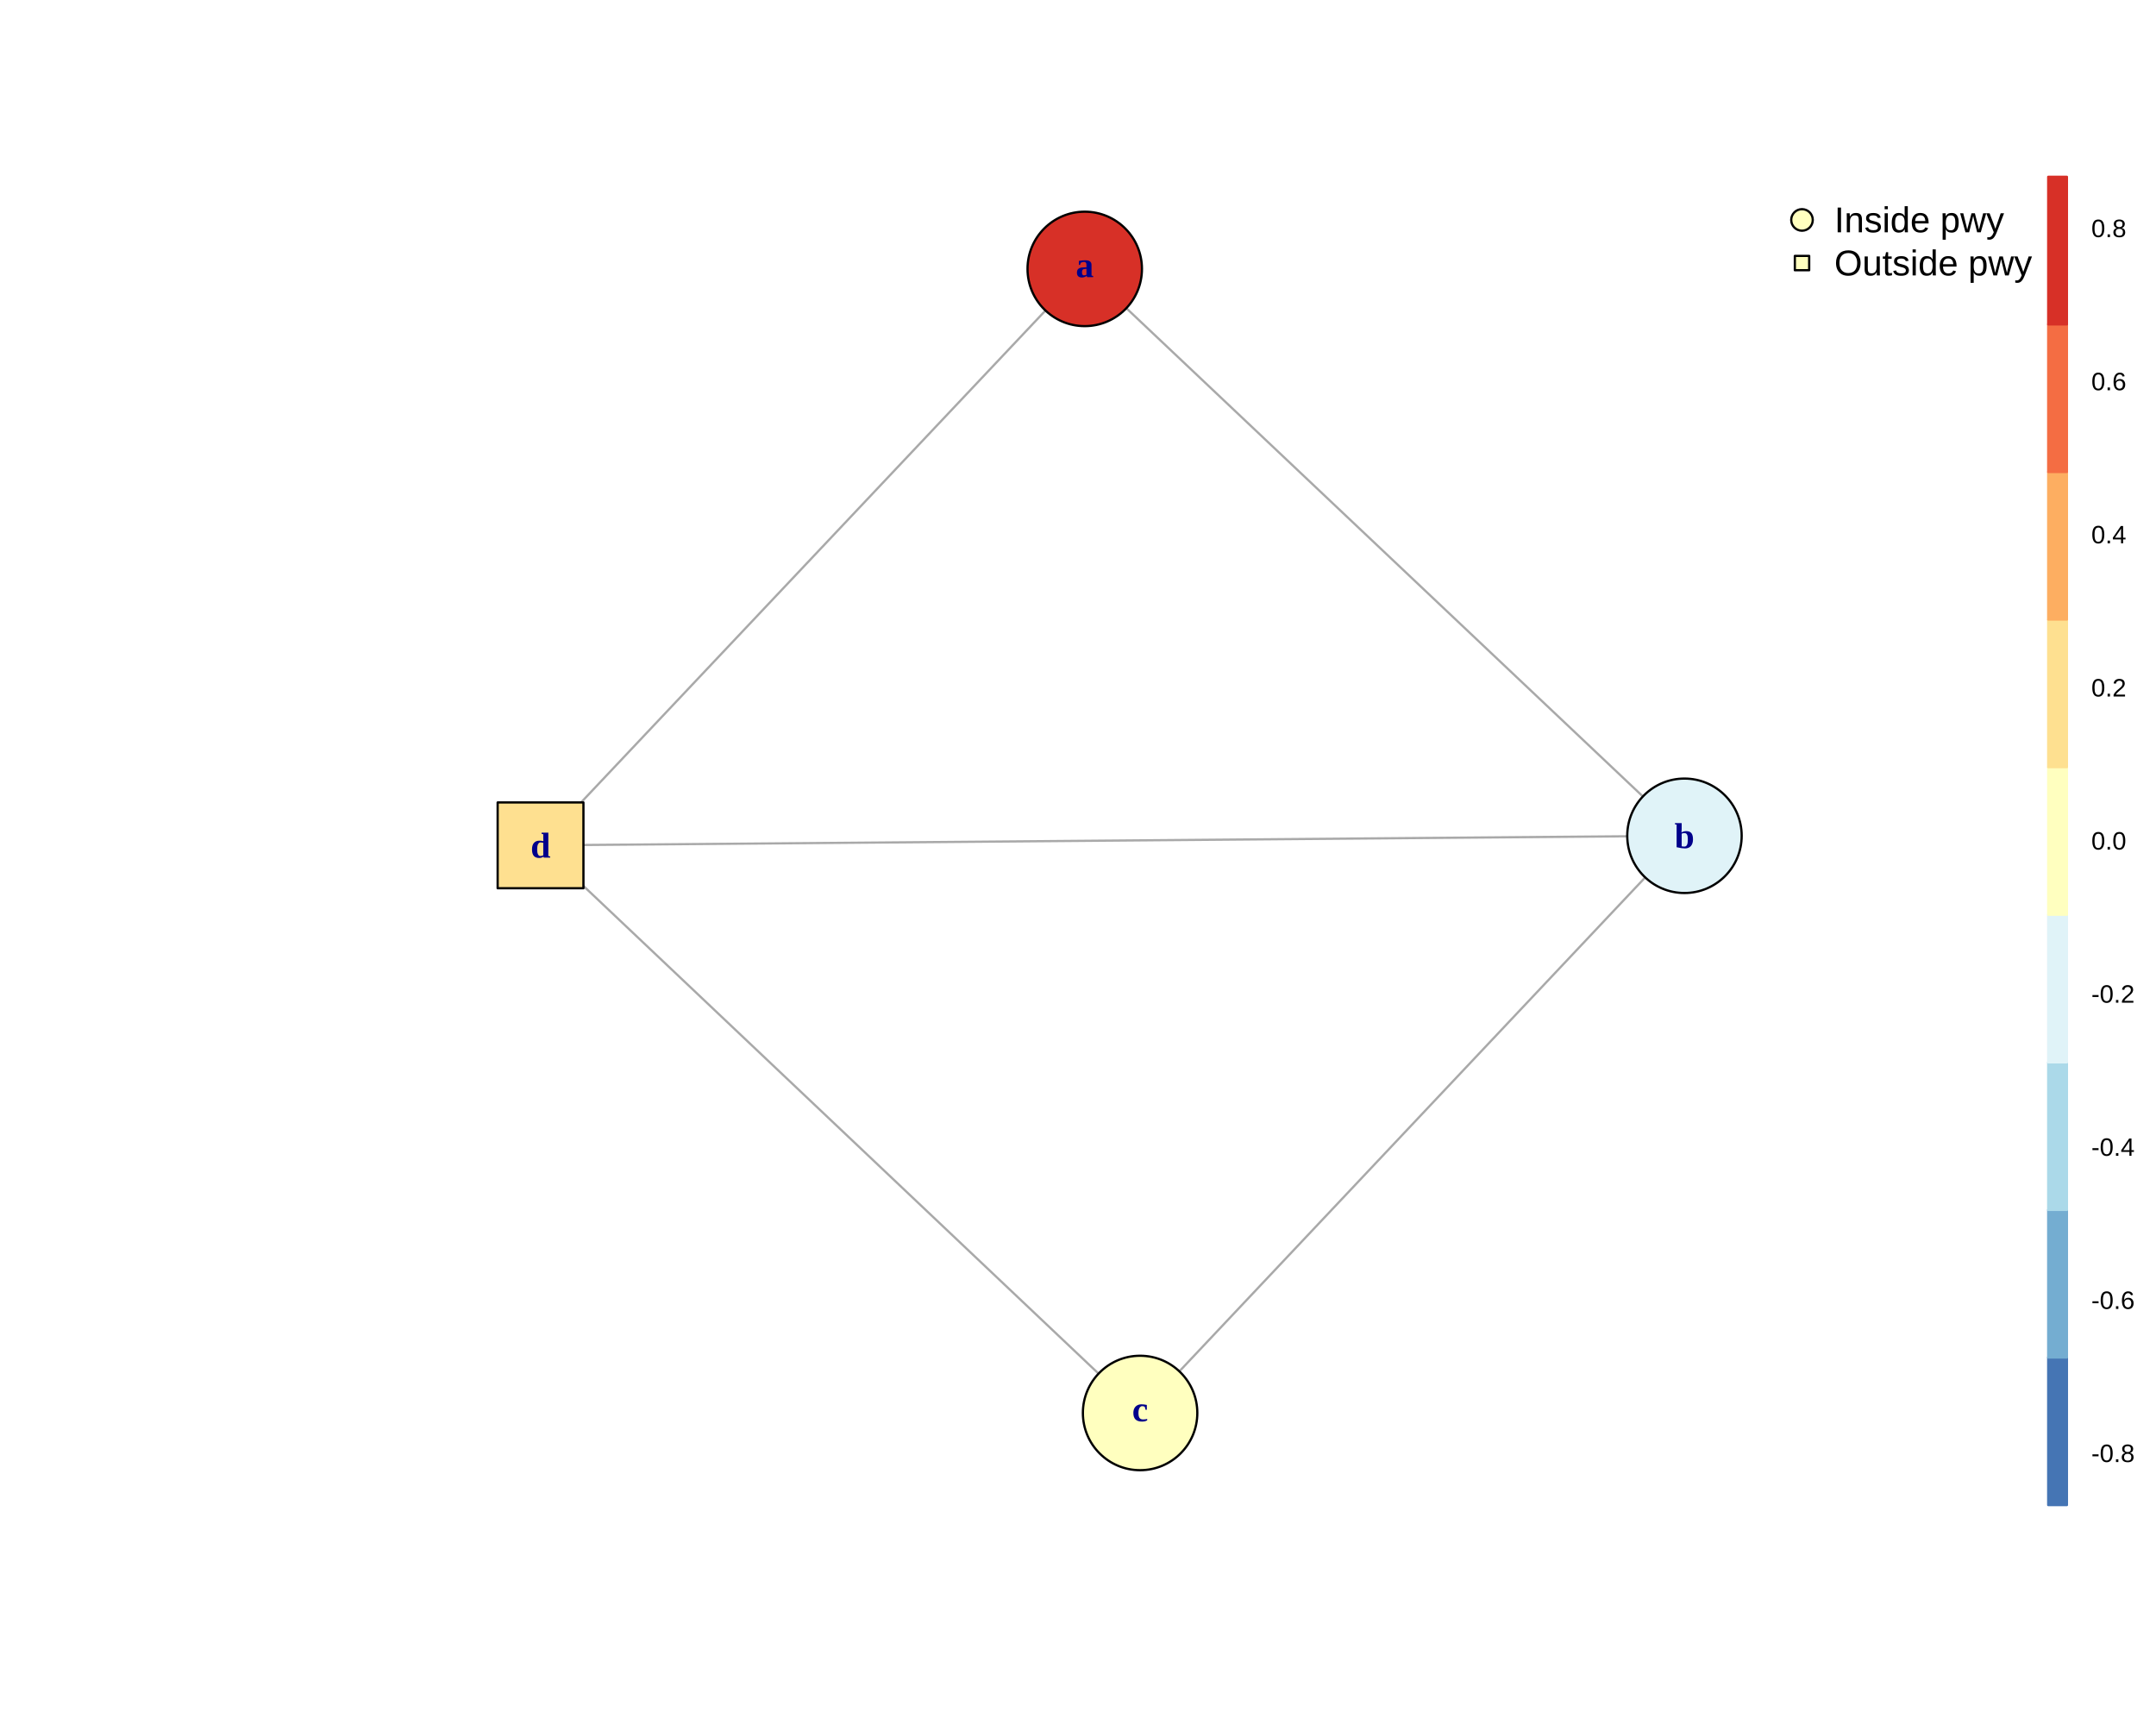
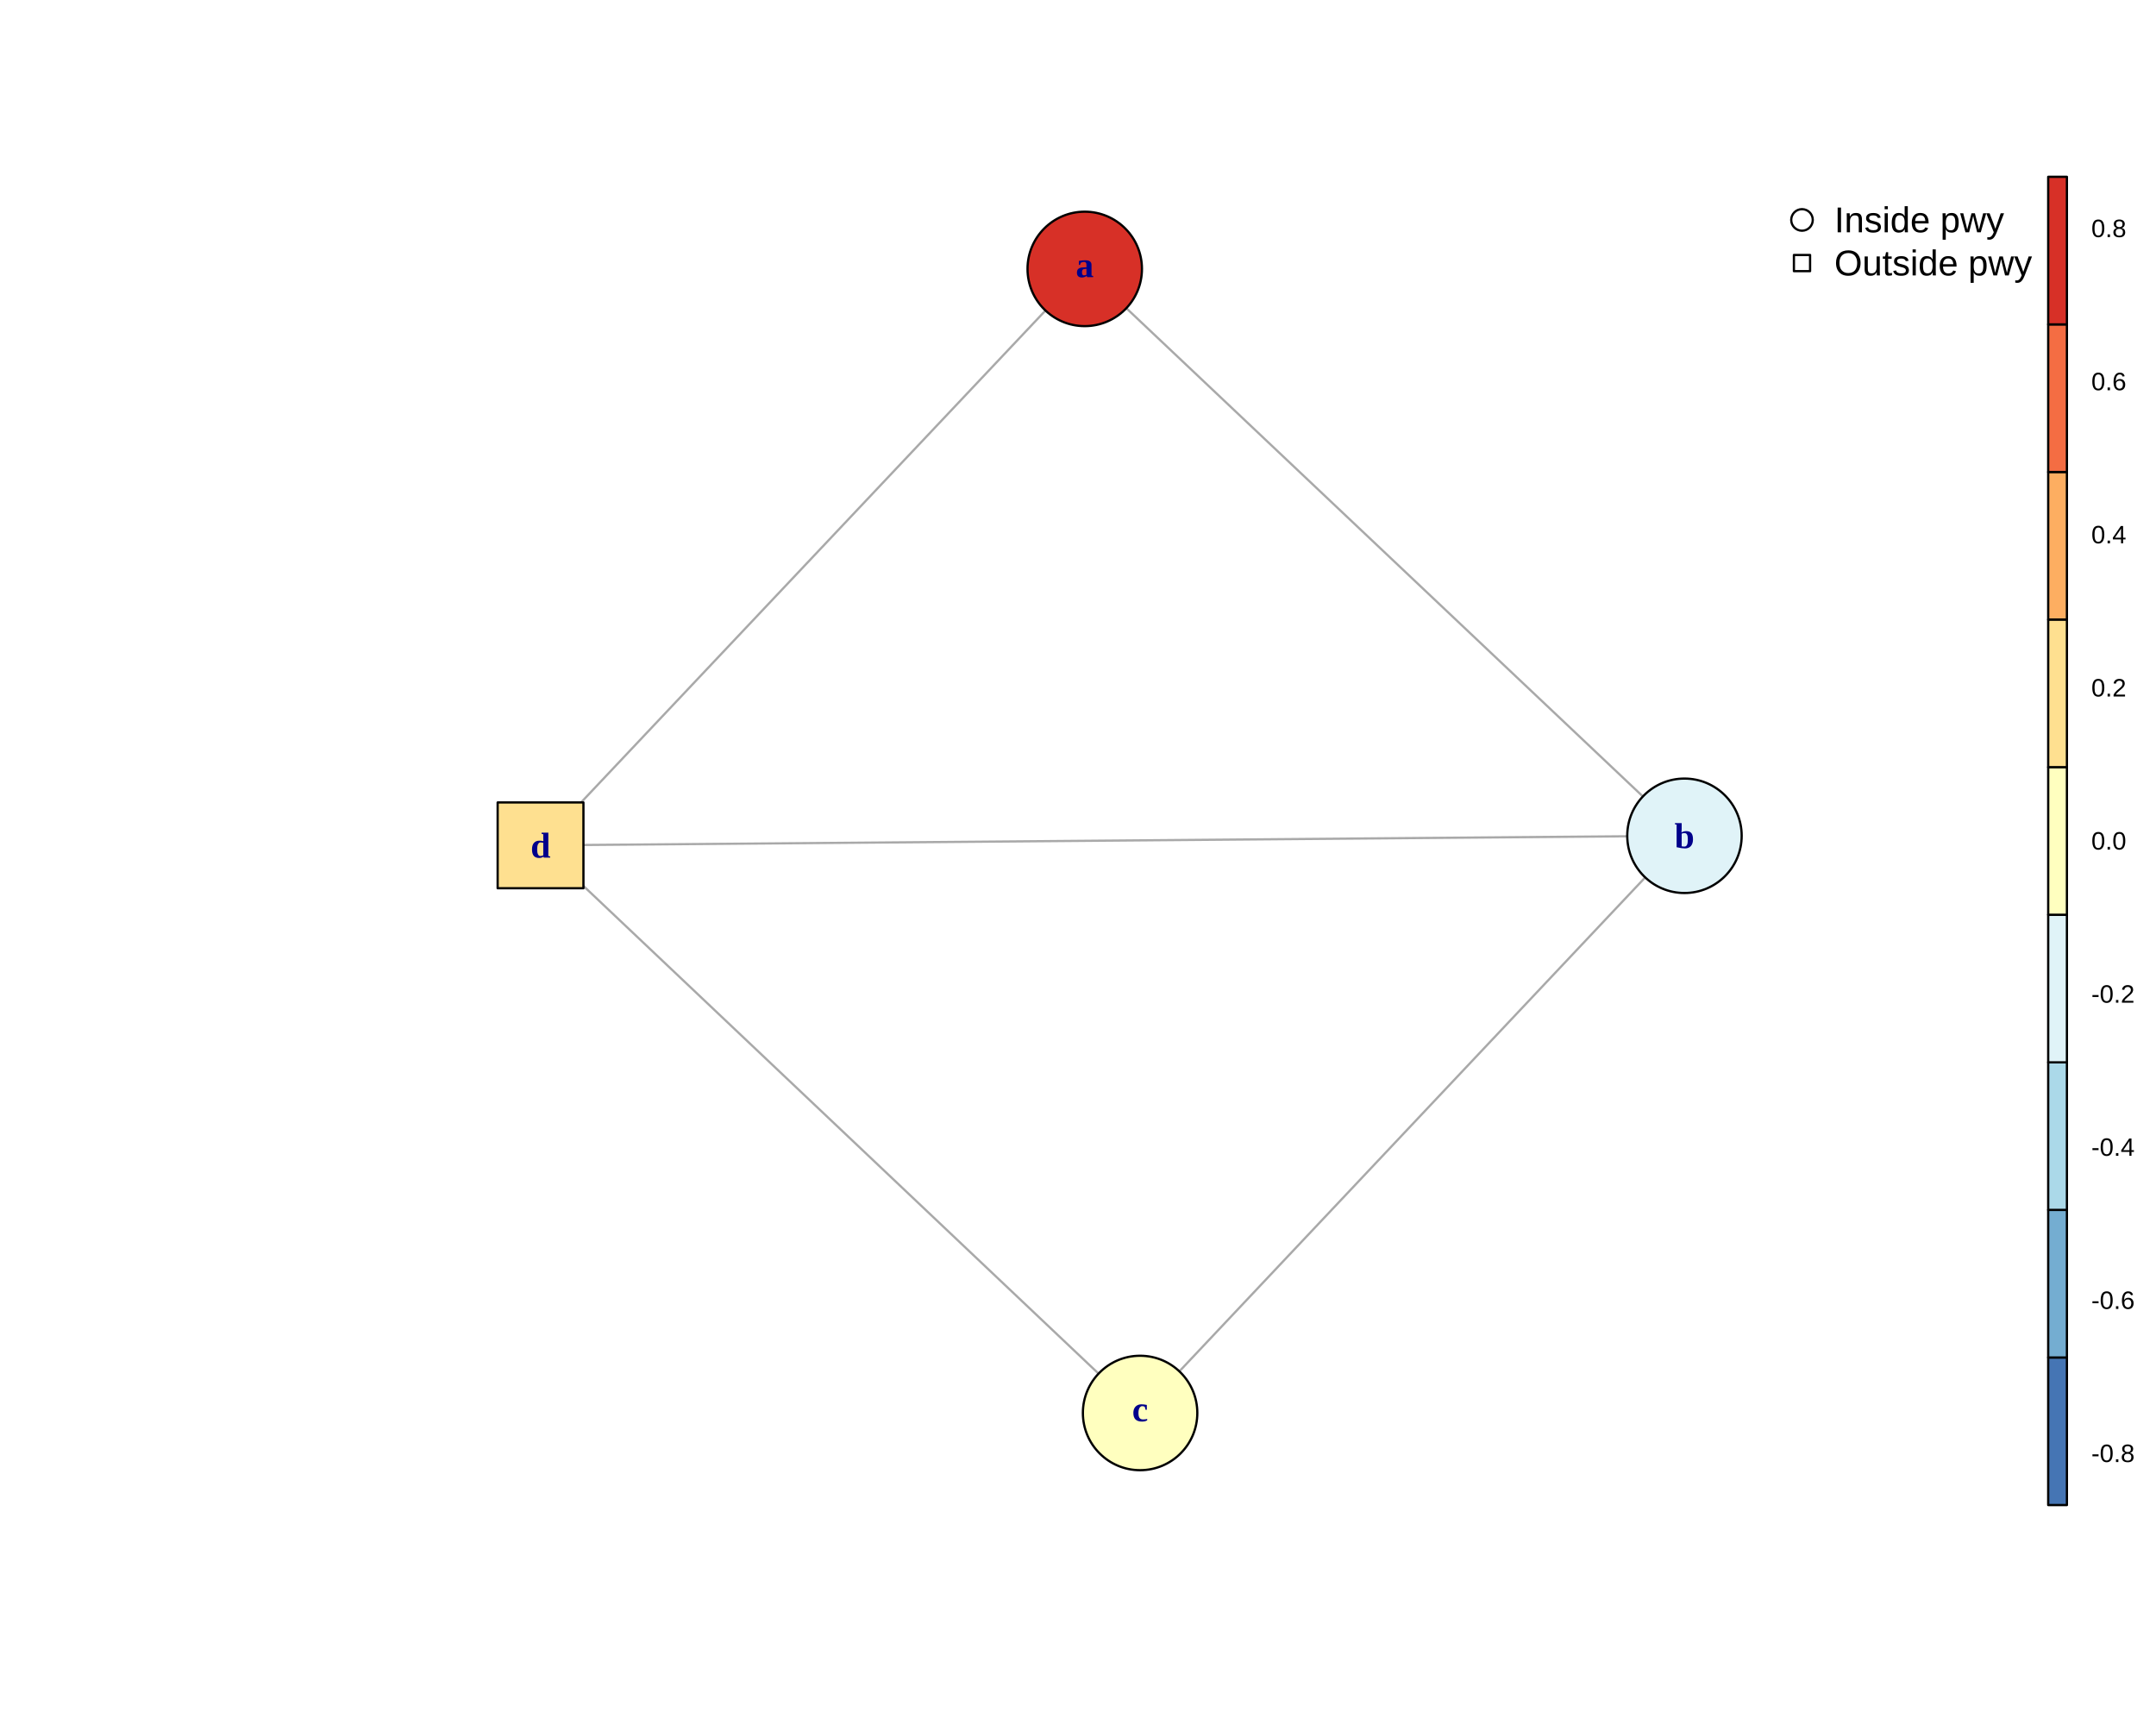
<svg xmlns="http://www.w3.org/2000/svg" viewBox="0 0 720.00 576.00">
  <defs>
    <style type="text/css">
    line, polyline, polygon, path, rect, circle {
      fill: none;
      stroke: #000000;
      stroke-linecap: round;
      stroke-linejoin: round;
      stroke-miterlimit: 10.00;
    }
  </style>
  </defs>
  <rect width="100%" height="100%" style="stroke: none; fill: #FFFFFF;" />
  <defs>
    <clipPath id="cpNTkuMDR8Njg0LjAwfDUwMi41Nnw1OS4wNA==">
      <rect x="59.04" y="59.04" width="624.96" height="443.52" />
    </clipPath>
  </defs>
  <line x1="372.67" y1="99.63" x2="552.12" y2="269.24" style="stroke-width: 0.75; stroke: #A9A9A9;" clip-path="url(#cpNTkuMDR8Njg0LjAwfDUwMi41Nnw1OS4wNA==)" />
  <line x1="352.42" y1="100.21" x2="194.04" y2="267.95" style="stroke-width: 0.75; stroke: #A9A9A9;" clip-path="url(#cpNTkuMDR8Njg0LjAwfDUwMi41Nnw1OS4wNA==)" />
  <line x1="548.20" y1="279.20" x2="194.84" y2="282.15" style="stroke-width: 0.75; stroke: #A9A9A9;" clip-path="url(#cpNTkuMDR8Njg0LjAwfDUwMi41Nnw1OS4wNA==)" />
  <line x1="552.70" y1="289.50" x2="390.57" y2="461.39" style="stroke-width: 0.75; stroke: #A9A9A9;" clip-path="url(#cpNTkuMDR8Njg0LjAwfDUwMi41Nnw1OS4wNA==)" />
  <line x1="194.84" y1="295.83" x2="370.34" y2="461.96" style="stroke-width: 0.75; stroke: #A9A9A9;" clip-path="url(#cpNTkuMDR8Njg0LjAwfDUwMi41Nnw1OS4wNA==)" />
  <circle cx="362.25" cy="89.79" r="14.33pt" style="stroke-width: 0.75; fill: #D73027;" clip-path="url(#cpNTkuMDR8Njg0LjAwfDUwMi41Nnw1OS4wNA==)" />
  <circle cx="562.53" cy="279.08" r="14.33pt" style="stroke-width: 0.75; fill: #E0F3F8;" clip-path="url(#cpNTkuMDR8Njg0LjAwfDUwMi41Nnw1OS4wNA==)" />
  <rect x="166.19" y="267.95" width="28.65" height="28.65" style="stroke-width: 0.75; fill: #FEE090;" clip-path="url(#cpNTkuMDR8Njg0LjAwfDUwMi41Nnw1OS4wNA==)" />
  <circle cx="380.74" cy="471.81" r="14.33pt" style="stroke-width: 0.75; fill: #FFFFBF;" clip-path="url(#cpNTkuMDR8Njg0LjAwfDUwMi41Nnw1OS4wNA==)" />
  <defs>
    <clipPath id="cpMC4wMHw3MjAuMDB8NTc2LjAwfDAuMDA=">
      <rect x="0.00" y="0.00" width="720.00" height="576.00" />
    </clipPath>
  </defs>
  <g clip-path="url(#cpMC4wMHw3MjAuMDB8NTc2LjAwfDAuMDA=)">
    <text x="359.25" y="92.54" style="font-size: 12.00px; font-weight: bold; fill: #00008B; font-family: Liberation Serif;" textLength="6.00px" lengthAdjust="spacingAndGlyphs">a</text>
  </g>
  <g clip-path="url(#cpMC4wMHw3MjAuMDB8NTc2LjAwfDAuMDA=)">
    <text x="559.19" y="283.18" style="font-size: 12.00px; font-weight: bold; fill: #00008B; font-family: Liberation Serif;" textLength="6.67px" lengthAdjust="spacingAndGlyphs">b</text>
  </g>
  <g clip-path="url(#cpMC4wMHw3MjAuMDB8NTc2LjAwfDAuMDA=)">
    <text x="177.18" y="286.37" style="font-size: 12.00px; font-weight: bold; fill: #00008B; font-family: Liberation Serif;" textLength="6.67px" lengthAdjust="spacingAndGlyphs">d</text>
  </g>
  <g clip-path="url(#cpMC4wMHw3MjAuMDB8NTc2LjAwfDAuMDA=)">
    <text x="378.08" y="474.58" style="font-size: 12.00px; font-weight: bold; fill: #00008B; font-family: Liberation Serif;" textLength="5.33px" lengthAdjust="spacingAndGlyphs">c</text>
  </g>
-   <polygon points="684.00,502.56 684.00,453.28 690.25,453.28 690.25,502.56 " style="stroke-width: 0.75; stroke: #4575B4; fill: #4575B4;" clip-path="url(#cpMC4wMHw3MjAuMDB8NTc2LjAwfDAuMDA=)" />
-   <polygon points="684.00,453.28 684.00,404.00 690.25,404.00 690.25,453.28 " style="stroke-width: 0.75; stroke: #74ADD1; fill: #74ADD1;" clip-path="url(#cpMC4wMHw3MjAuMDB8NTc2LjAwfDAuMDA=)" />
-   <polygon points="684.00,404.00 684.00,354.72 690.25,354.72 690.25,404.00 " style="stroke-width: 0.75; stroke: #ABD9E9; fill: #ABD9E9;" clip-path="url(#cpMC4wMHw3MjAuMDB8NTc2LjAwfDAuMDA=)" />
-   <polygon points="684.00,354.72 684.00,305.44 690.25,305.44 690.25,354.72 " style="stroke-width: 0.75; stroke: #E0F3F8; fill: #E0F3F8;" clip-path="url(#cpMC4wMHw3MjAuMDB8NTc2LjAwfDAuMDA=)" />
-   <polygon points="684.00,305.44 684.00,256.16 690.25,256.16 690.25,305.44 " style="stroke-width: 0.75; stroke: #FFFFBF; fill: #FFFFBF;" clip-path="url(#cpMC4wMHw3MjAuMDB8NTc2LjAwfDAuMDA=)" />
-   <polygon points="684.00,256.16 684.00,206.88 690.25,206.88 690.25,256.16 " style="stroke-width: 0.75; stroke: #FEE090; fill: #FEE090;" clip-path="url(#cpMC4wMHw3MjAuMDB8NTc2LjAwfDAuMDA=)" />
-   <polygon points="684.00,206.88 684.00,157.60 690.25,157.60 690.25,206.88 " style="stroke-width: 0.75; stroke: #FDAE61; fill: #FDAE61;" clip-path="url(#cpMC4wMHw3MjAuMDB8NTc2LjAwfDAuMDA=)" />
-   <polygon points="684.00,157.60 684.00,108.32 690.25,108.32 690.25,157.60 " style="stroke-width: 0.75; stroke: #F46D43; fill: #F46D43;" clip-path="url(#cpMC4wMHw3MjAuMDB8NTc2LjAwfDAuMDA=)" />
-   <polygon points="684.00,108.32 684.00,59.04 690.25,59.04 690.25,108.32 " style="stroke-width: 0.75; stroke: #D73027; fill: #D73027;" clip-path="url(#cpMC4wMHw3MjAuMDB8NTc2LjAwfDAuMDA=)" />
+   <polygon points="684.00,502.56 684.00,453.28 690.25,453.28 690.25,502.56 " style="stroke-width: 0.75; fill: #4575B4;" clip-path="url(#cpMC4wMHw3MjAuMDB8NTc2LjAwfDAuMDA=)" />
+   <polygon points="684.00,453.28 684.00,404.00 690.25,404.00 690.25,453.28 " style="stroke-width: 0.75; fill: #74ADD1;" clip-path="url(#cpMC4wMHw3MjAuMDB8NTc2LjAwfDAuMDA=)" />
+   <polygon points="684.00,404.00 684.00,354.72 690.25,354.72 690.25,404.00 " style="stroke-width: 0.75; fill: #ABD9E9;" clip-path="url(#cpMC4wMHw3MjAuMDB8NTc2LjAwfDAuMDA=)" />
+   <polygon points="684.00,354.72 684.00,305.44 690.25,305.44 690.25,354.72 " style="stroke-width: 0.75; fill: #E0F3F8;" clip-path="url(#cpMC4wMHw3MjAuMDB8NTc2LjAwfDAuMDA=)" />
+   <polygon points="684.00,305.44 684.00,256.16 690.25,256.16 690.25,305.44 " style="stroke-width: 0.75; fill: #FFFFBF;" clip-path="url(#cpMC4wMHw3MjAuMDB8NTc2LjAwfDAuMDA=)" />
+   <polygon points="684.00,256.16 684.00,206.88 690.25,206.88 690.25,256.16 " style="stroke-width: 0.75; fill: #FEE090;" clip-path="url(#cpMC4wMHw3MjAuMDB8NTc2LjAwfDAuMDA=)" />
+   <polygon points="684.00,206.88 684.00,157.60 690.25,157.60 690.25,206.88 " style="stroke-width: 0.75; fill: #FDAE61;" clip-path="url(#cpMC4wMHw3MjAuMDB8NTc2LjAwfDAuMDA=)" />
+   <polygon points="684.00,157.60 684.00,108.32 690.25,108.32 690.25,157.60 " style="stroke-width: 0.75; fill: #F46D43;" clip-path="url(#cpMC4wMHw3MjAuMDB8NTc2LjAwfDAuMDA=)" />
+   <polygon points="684.00,108.32 684.00,59.04 690.25,59.04 690.25,108.32 " style="stroke-width: 0.75; fill: #D73027;" clip-path="url(#cpMC4wMHw3MjAuMDB8NTc2LjAwfDAuMDA=)" />
  <g clip-path="url(#cpMC4wMHw3MjAuMDB8NTc2LjAwfDAuMDA=)">
    <text x="698.40" y="488.19" style="font-size: 8.40px; font-family: Liberation Sans;" textLength="14.47px" lengthAdjust="spacingAndGlyphs">-0.8</text>
  </g>
  <g clip-path="url(#cpMC4wMHw3MjAuMDB8NTc2LjAwfDAuMDA=)">
    <text x="698.40" y="437.07" style="font-size: 8.40px; font-family: Liberation Sans;" textLength="14.47px" lengthAdjust="spacingAndGlyphs">-0.6</text>
  </g>
  <g clip-path="url(#cpMC4wMHw3MjAuMDB8NTc2LjAwfDAuMDA=)">
    <text x="698.40" y="385.94" style="font-size: 8.40px; font-family: Liberation Sans;" textLength="14.47px" lengthAdjust="spacingAndGlyphs">-0.4</text>
  </g>
  <g clip-path="url(#cpMC4wMHw3MjAuMDB8NTc2LjAwfDAuMDA=)">
    <text x="698.40" y="334.81" style="font-size: 8.40px; font-family: Liberation Sans;" textLength="14.47px" lengthAdjust="spacingAndGlyphs">-0.2</text>
  </g>
  <g clip-path="url(#cpMC4wMHw3MjAuMDB8NTc2LjAwfDAuMDA=)">
    <text x="698.40" y="283.68" style="font-size: 8.40px; font-family: Liberation Sans;" textLength="11.67px" lengthAdjust="spacingAndGlyphs">0.0</text>
  </g>
  <g clip-path="url(#cpMC4wMHw3MjAuMDB8NTc2LjAwfDAuMDA=)">
    <text x="698.40" y="232.56" style="font-size: 8.40px; font-family: Liberation Sans;" textLength="11.67px" lengthAdjust="spacingAndGlyphs">0.2</text>
  </g>
  <g clip-path="url(#cpMC4wMHw3MjAuMDB8NTc2LjAwfDAuMDA=)">
    <text x="698.40" y="181.43" style="font-size: 8.40px; font-family: Liberation Sans;" textLength="11.67px" lengthAdjust="spacingAndGlyphs">0.4</text>
  </g>
  <g clip-path="url(#cpMC4wMHw3MjAuMDB8NTc2LjAwfDAuMDA=)">
    <text x="698.40" y="130.30" style="font-size: 8.40px; font-family: Liberation Sans;" textLength="11.67px" lengthAdjust="spacingAndGlyphs">0.6</text>
  </g>
  <g clip-path="url(#cpMC4wMHw3MjAuMDB8NTc2LjAwfDAuMDA=)">
    <text x="698.40" y="79.17" style="font-size: 8.40px; font-family: Liberation Sans;" textLength="11.67px" lengthAdjust="spacingAndGlyphs">0.8</text>
  </g>
-   <circle cx="601.78" cy="73.44" r="2.70pt" style="stroke-width: 0.75; fill: #FFFFBF;" clip-path="url(#cpMC4wMHw3MjAuMDB8NTc2LjAwfDAuMDA=)" />
-   <rect x="599.39" y="85.45" width="4.79" height="4.79" style="stroke-width: 0.75; fill: #FFFFBF;" clip-path="url(#cpMC4wMHw3MjAuMDB8NTc2LjAwfDAuMDA=)" />
+   <circle cx="601.78" cy="73.44" r="2.70pt" style="stroke-width: 0.75;" clip-path="url(#cpMC4wMHw3MjAuMDB8NTc2LjAwfDAuMDA=)" />
+   <rect x="599.08" y="85.14" width="5.40" height="5.40" style="stroke-width: 0.75;" clip-path="url(#cpMC4wMHw3MjAuMDB8NTc2LjAwfDAuMDA=)" />
  <g clip-path="url(#cpMC4wMHw3MjAuMDB8NTc2LjAwfDAuMDA=)">
    <text x="612.58" y="77.56" style="font-size: 12.00px; font-family: Liberation Sans;" textLength="56.69px" lengthAdjust="spacingAndGlyphs">Inside pwy</text>
  </g>
  <g clip-path="url(#cpMC4wMHw3MjAuMDB8NTc2LjAwfDAuMDA=)">
    <text x="612.58" y="91.97" style="font-size: 12.00px; font-family: Liberation Sans;" textLength="66.02px" lengthAdjust="spacingAndGlyphs">Outside pwy</text>
  </g>
</svg>
